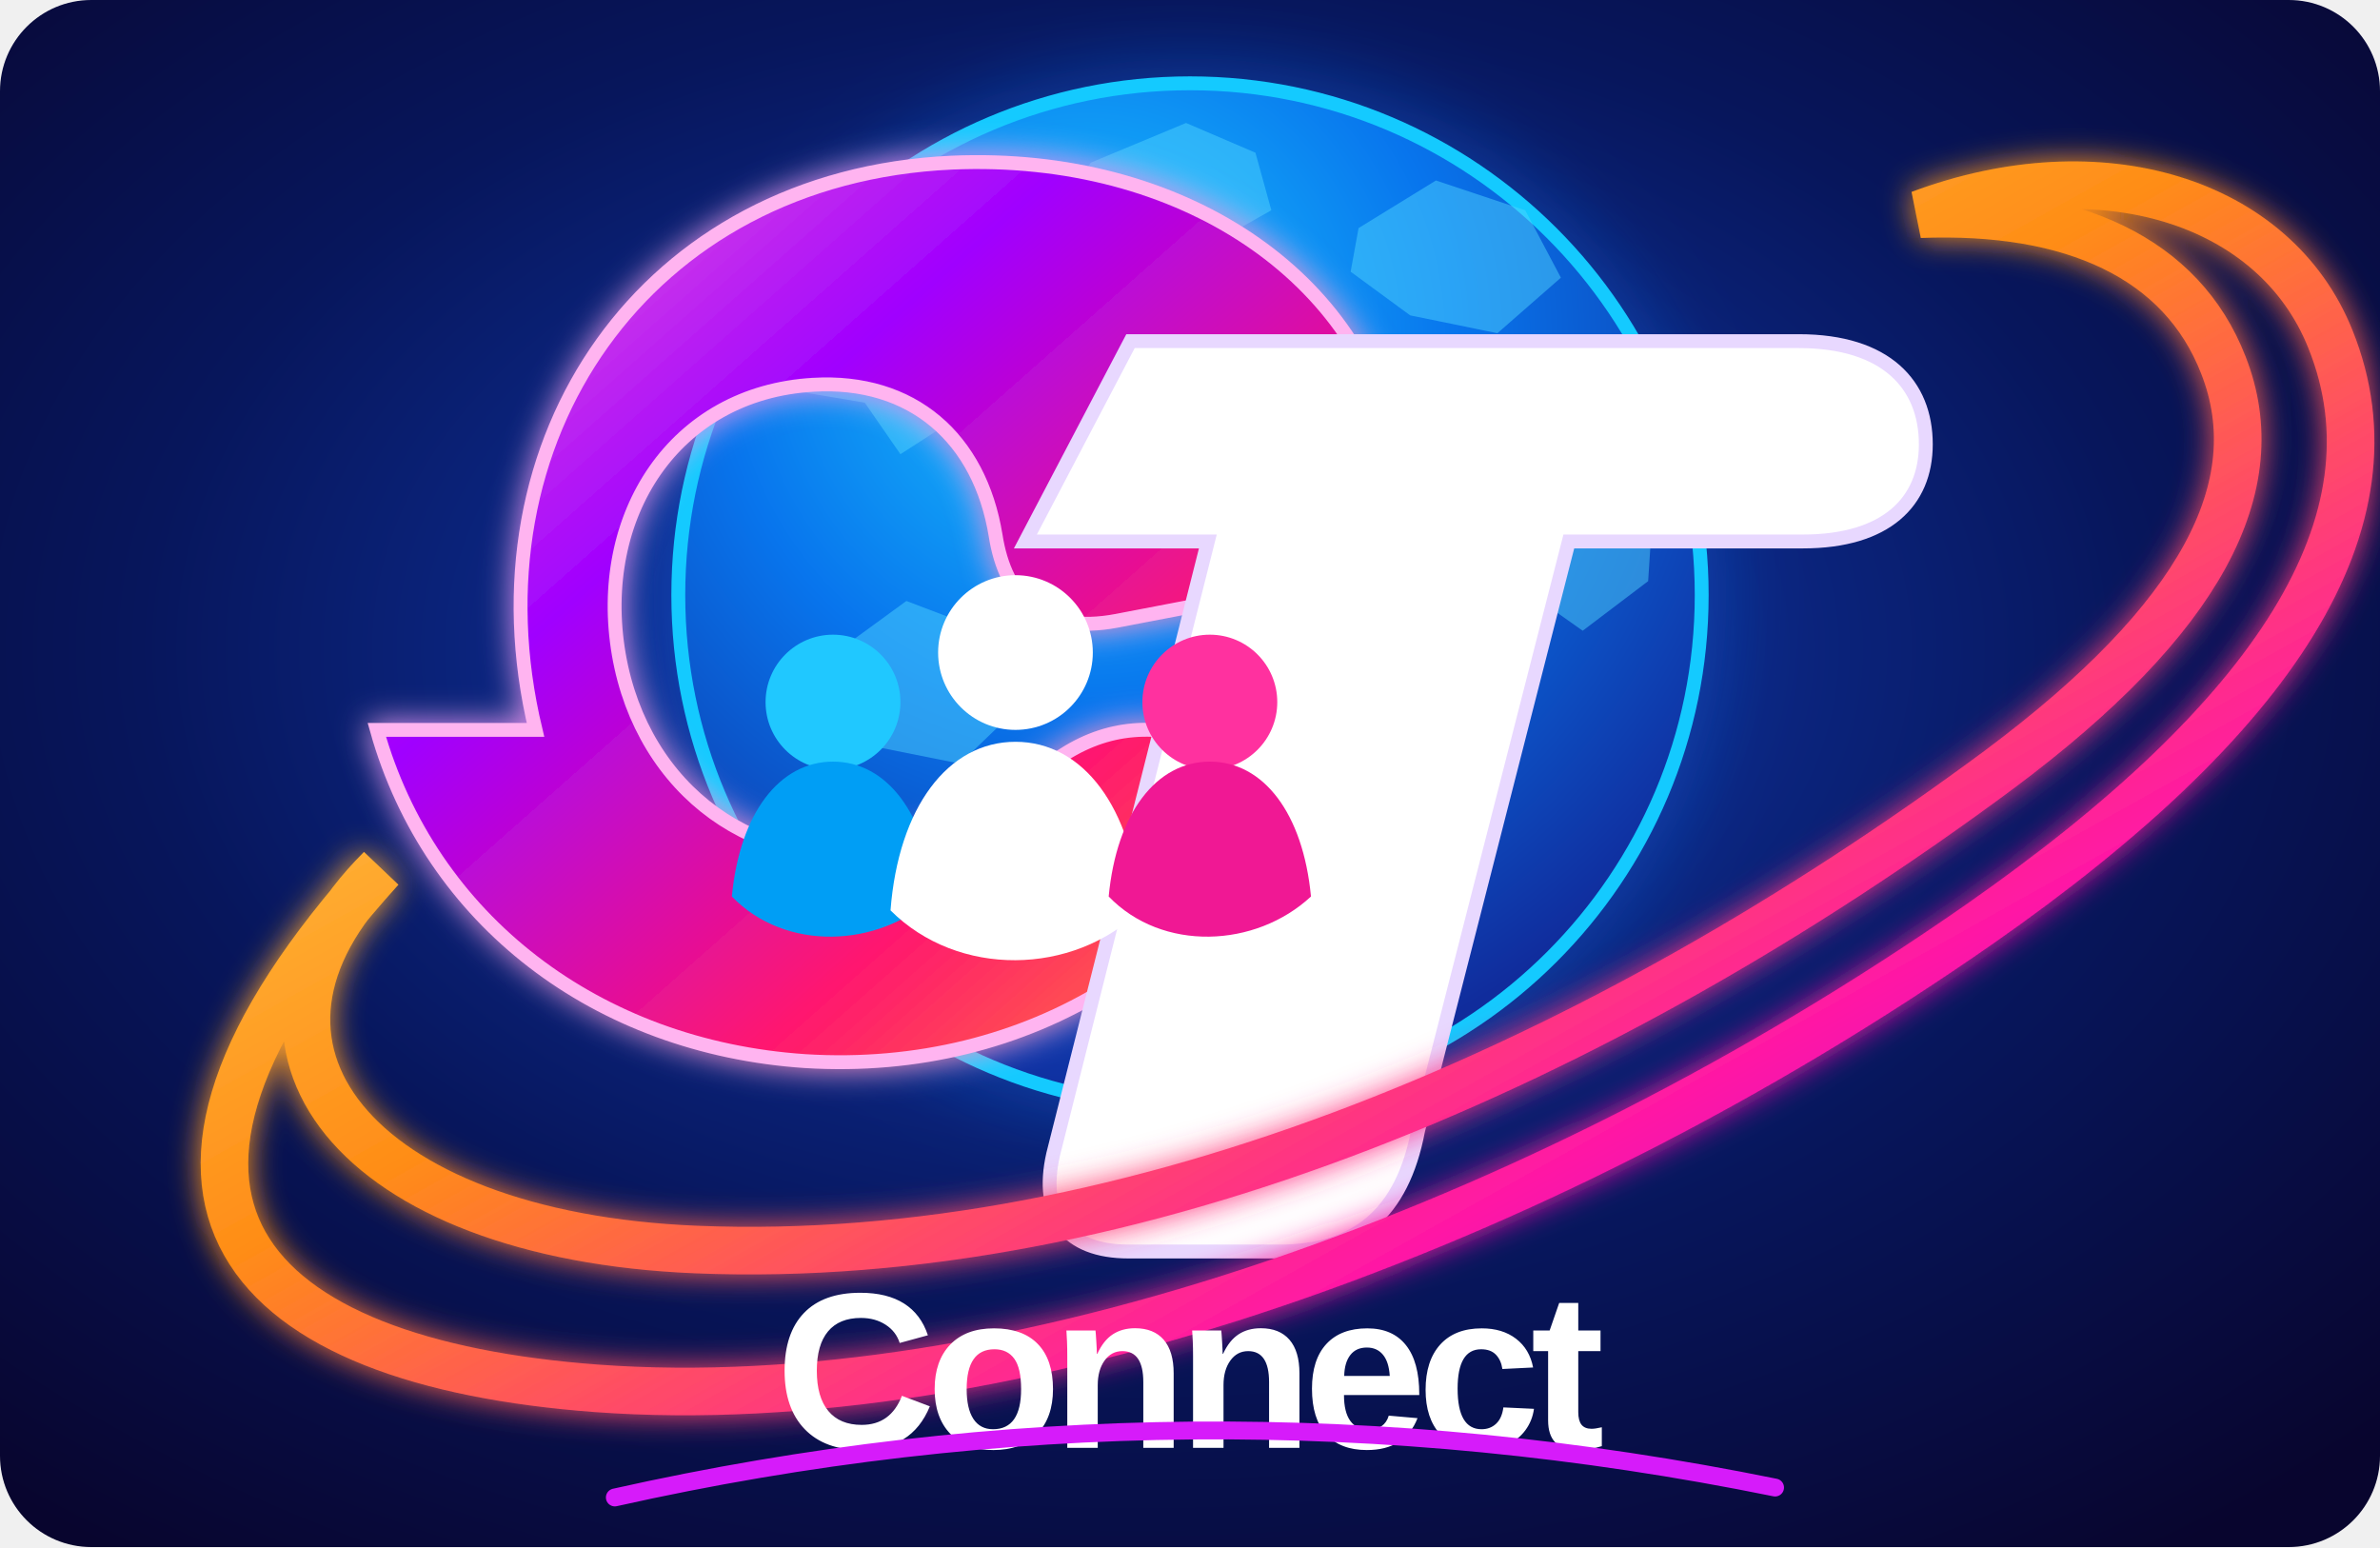
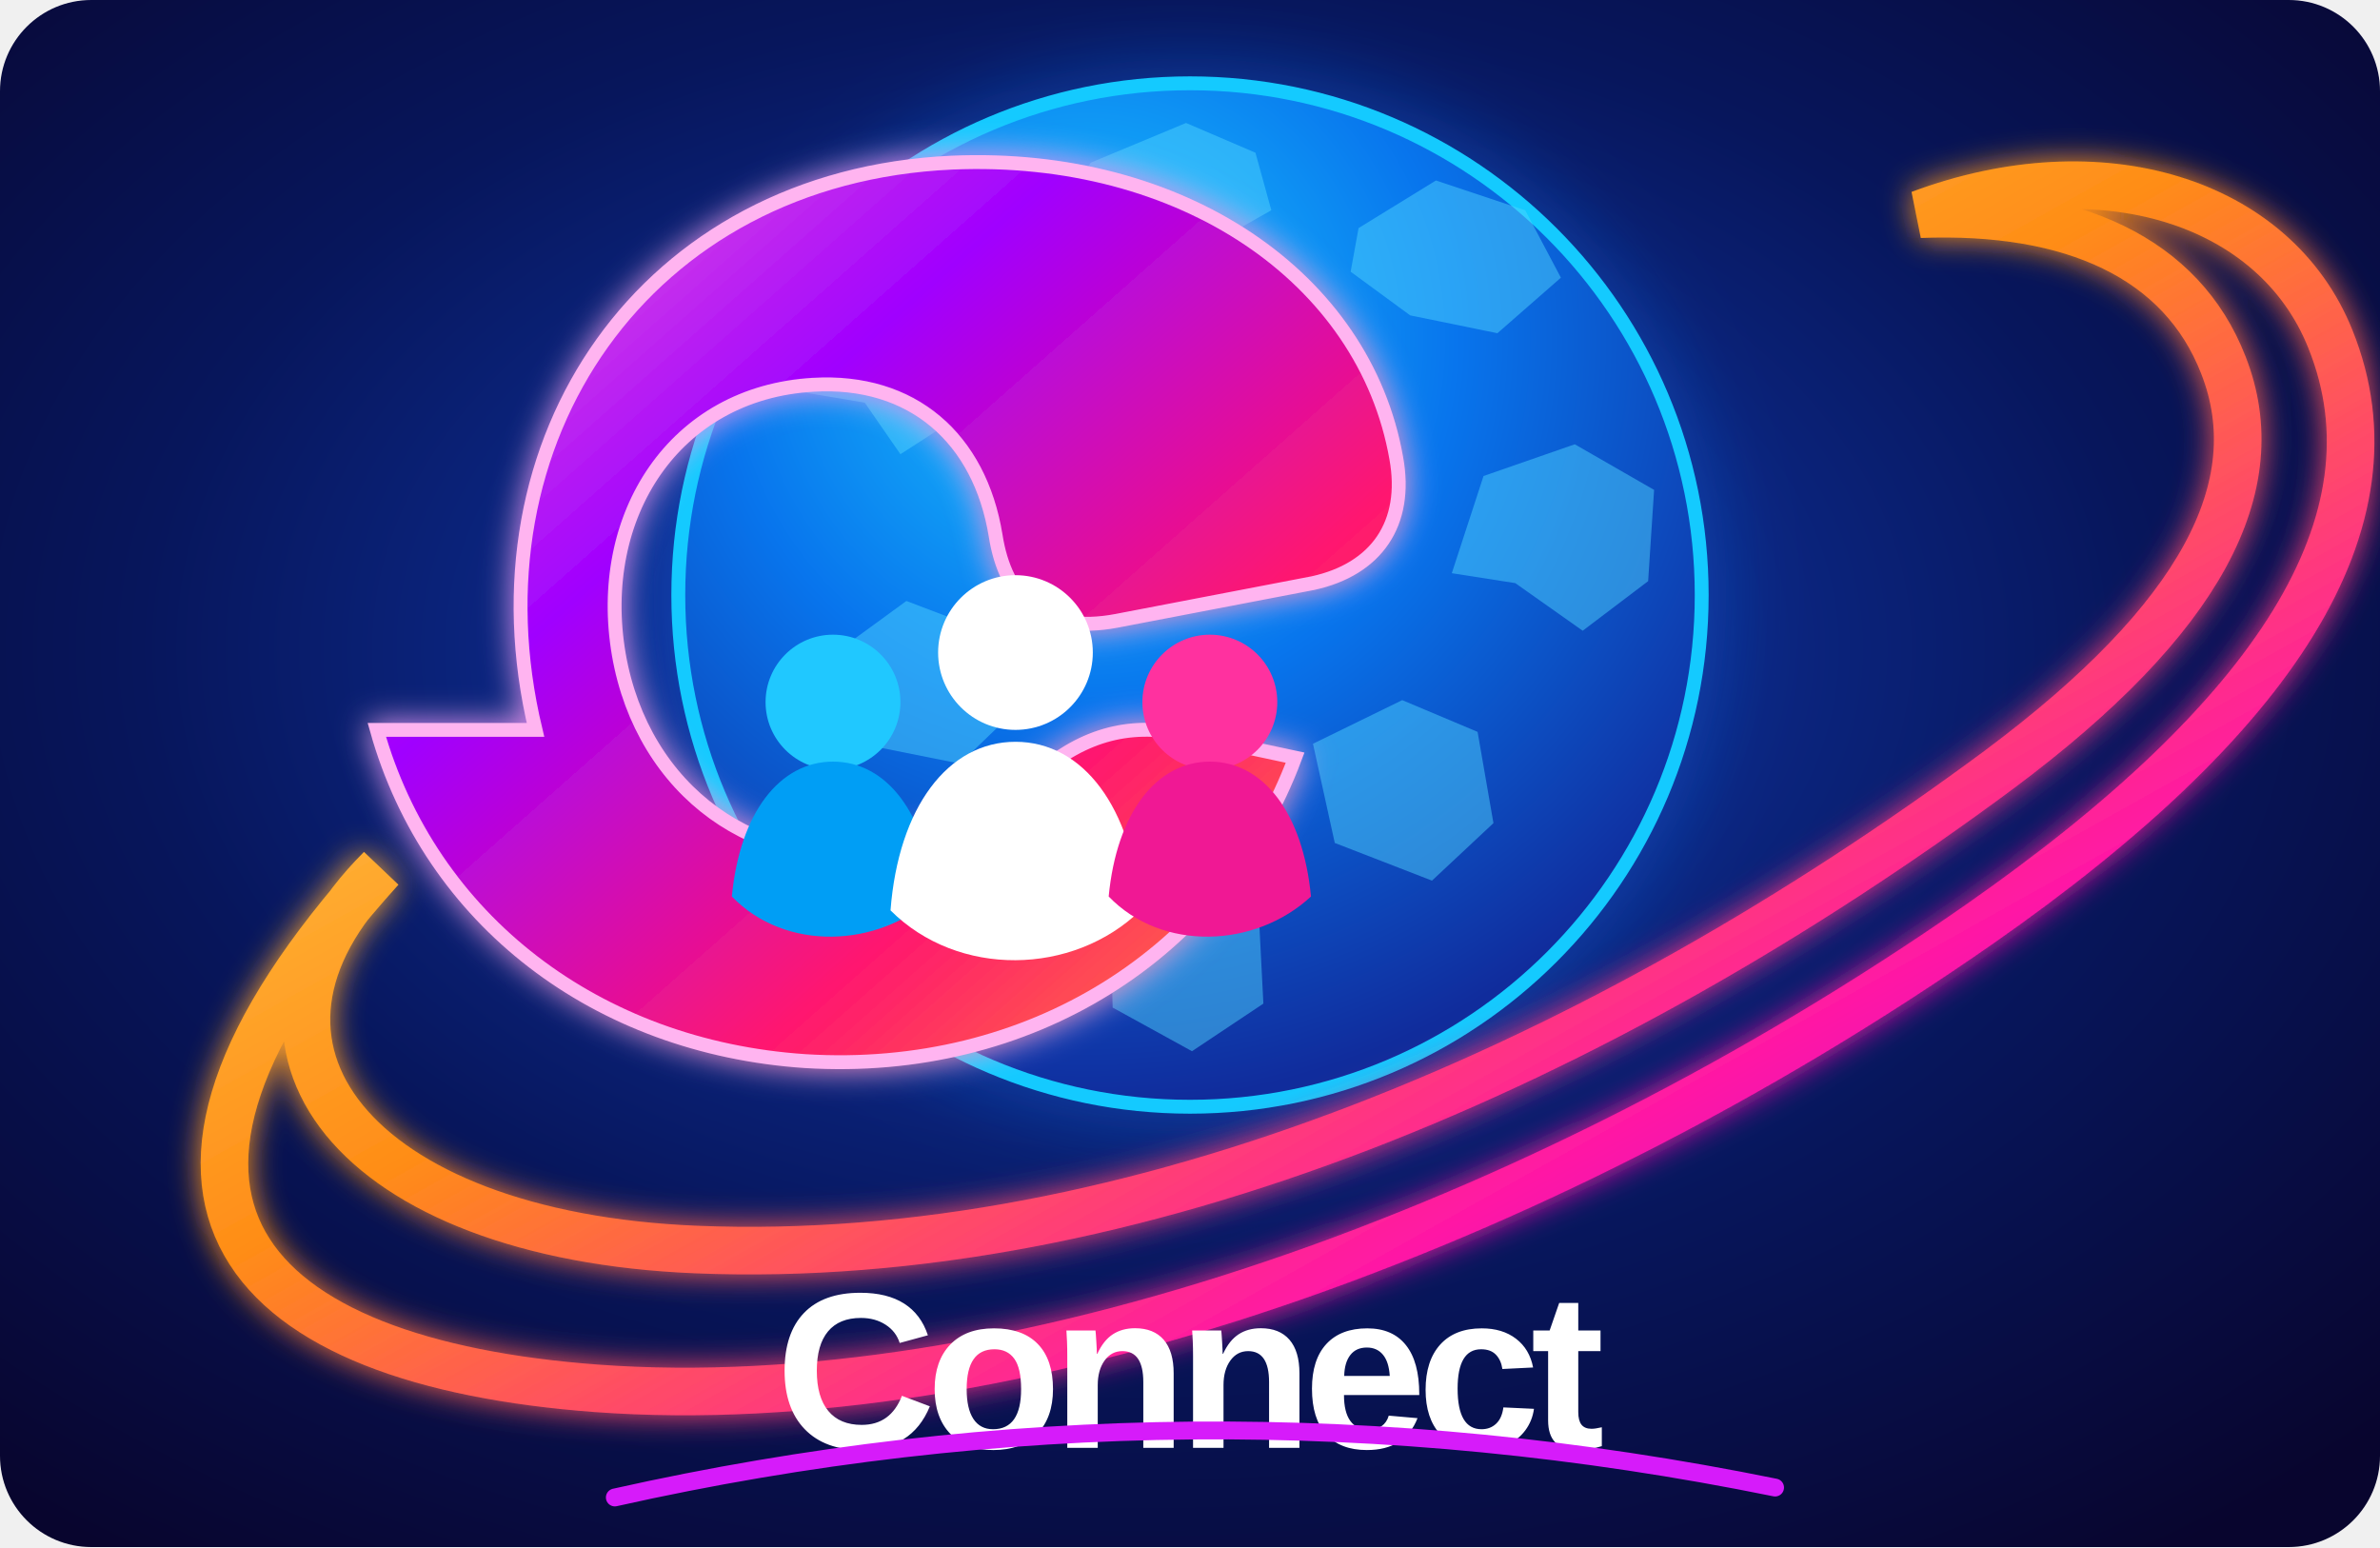
<svg xmlns="http://www.w3.org/2000/svg" viewBox="0 0 1200 780" role="img" aria-labelledby="title desc">
  <defs>
    <radialGradient id="bg" cx="48%" cy="42%" r="72%">
      <stop stop-color="#123fbd" />
      <stop offset=".58" stop-color="#07165c" />
      <stop offset="1" stop-color="#08052e" />
    </radialGradient>
    <radialGradient id="globe" cx="40%" cy="25%" r="75%">
      <stop stop-color="#19c9ff" />
      <stop offset=".48" stop-color="#0875ed" />
      <stop offset="1" stop-color="#102c9c" />
    </radialGradient>
-     <linearGradient id="ct" x1="0" y1="0" x2="1" y2="1">
+     <linearGradient id="c" x1="0" y1="0" x2="1" y2="1">
      <stop stop-color="#ff79d1" />
      <stop offset=".34" stop-color="#a000ff" />
      <stop offset=".68" stop-color="#ff176f" />
      <stop offset="1" stop-color="#ff9d27" />
    </linearGradient>
    <linearGradient id="orbit" x1="0" y1="0" x2="1" y2="1">
      <stop stop-color="#fff16a" />
      <stop offset=".45" stop-color="#ff8d17" />
      <stop offset=".72" stop-color="#ff18a5" />
      <stop offset="1" stop-color="#8b1cff" />
    </linearGradient>
    <linearGradient id="time" x1="0" y1="0" x2="1" y2="0">
      <stop stop-color="#ffc928" />
      <stop offset=".5" stop-color="#ff693e" />
      <stop offset="1" stop-color="#ed149b" />
    </linearGradient>
    <filter id="shadow" x="-30%" y="-30%" width="160%" height="160%">
      <feGaussianBlur stdDeviation="18" />
    </filter>
    <filter id="glow" x="-40%" y="-40%" width="180%" height="180%">
      <feGaussianBlur stdDeviation="8" result="b" />
      <feMerge>
        <feMergeNode in="b" />
        <feMergeNode in="SourceGraphic" />
      </feMerge>
    </filter>
    <clipPath id="globeClip">
      <circle cx="600" cy="300" r="258" />
    </clipPath>
  </defs>
  <rect width="1200" height="780" rx="46" fill="url(#bg)" />
  <circle cx="600" cy="300" r="270" fill="#087aff" opacity=".28" filter="url(#shadow)" />
  <circle cx="600" cy="300" r="258" fill="url(#globe)" stroke="#14caff" stroke-width="7" />
  <g clip-path="url(#globeClip)" fill="#50d6ff" opacity=".48">
    <path d="M402 130l44-33 45 13 20 35-22 26-4 38-31 20-18-26-42-7-14-29zM550 82l48-20 35 15 8 29-30 17-4 32-35 11-29-32-24-8zM685 115l39-24 45 15 18 34-32 28-44-9-30-22zM748 240l46-16 40 23-3 46-33 25-34-24-32-5zM420 330l37-27 42 16 13 39-28 27-40-8zM662 375l45-22 38 16 8 46-31 29-49-19zM560 470l40-22 35 19 2 39-36 24-40-22z" />
  </g>
-   <path d="M270 368C235 222 325 89 480 82c116-5 208 58 224 149 6 33-10 56-42 63l-99 19c-37 7-56-11-61-43-8-49-42-79-92-76-70 4-110 66-98 136 12 69 70 111 137 99 27-5 51-18 72-37 24-21 47-28 76-22l56 12c-37 99-134 160-247 153-105-7-189-71-216-167z" fill="url(#ct)" stroke="#ffb4f0" stroke-width="7" filter="url(#glow)" />
-   <path d="M570 172h337c44 0 64 22 64 52 0 29-20 49-62 49H791L715 570c-8 42-31 61-70 61h-76c-31 0-45-18-38-49l78-309h-92z" fill="#fff" stroke="#e8d8ff" stroke-width="7" />
+   <path d="M270 368C235 222 325 89 480 82c116-5 208 58 224 149 6 33-10 56-42 63l-99 19c-37 7-56-11-61-43-8-49-42-79-92-76-70 4-110 66-98 136 12 69 70 111 137 99 27-5 51-18 72-37 24-21 47-28 76-22l56 12c-37 99-134 160-247 153-105-7-189-71-216-167z" fill="url(#c)" stroke="#ffb4f0" stroke-width="7" filter="url(#glow)" />
  <path d="M192 438C103 527 179 623 351 630c220 9 456-93 657-242 102-76 137-143 113-204-21-54-76-79-153-76 91-34 179-7 207 63 37 92-28 191-177 295-224 156-491 249-697 234-176-13-261-94-109-262z" fill="none" stroke="url(#orbit)" stroke-width="24" stroke-linecap="round" filter="url(#glow)" />
  <g transform="translate(360 282)">
    <circle cx="60" cy="72" r="34" fill="#20c8ff" />
    <path d="M9 170c4-42 24-68 51-68s47 26 51 68c-28 26-75 28-102 0z" fill="#009ef5" />
    <circle cx="152" cy="47" r="39" fill="#fff" />
    <path d="M89 177c4-52 29-85 63-85s59 33 63 85c-34 33-92 34-126 0z" fill="#fff" />
    <circle cx="250" cy="72" r="34" fill="#ff319f" />
    <path d="M199 170c4-42 24-68 51-68s47 26 51 68c-28 26-75 28-102 0z" fill="#f01894" />
  </g>
  <text x="600" y="730" text-anchor="middle" font-family="Arial,Helvetica,sans-serif" font-size="112" font-weight="800" letter-spacing="-5" fill="#fff">Connect</text>
  <path d="M310 755Q600 690 895 750" fill="none" stroke="#d61bfa" stroke-width="9" stroke-linecap="round" />
</svg>
